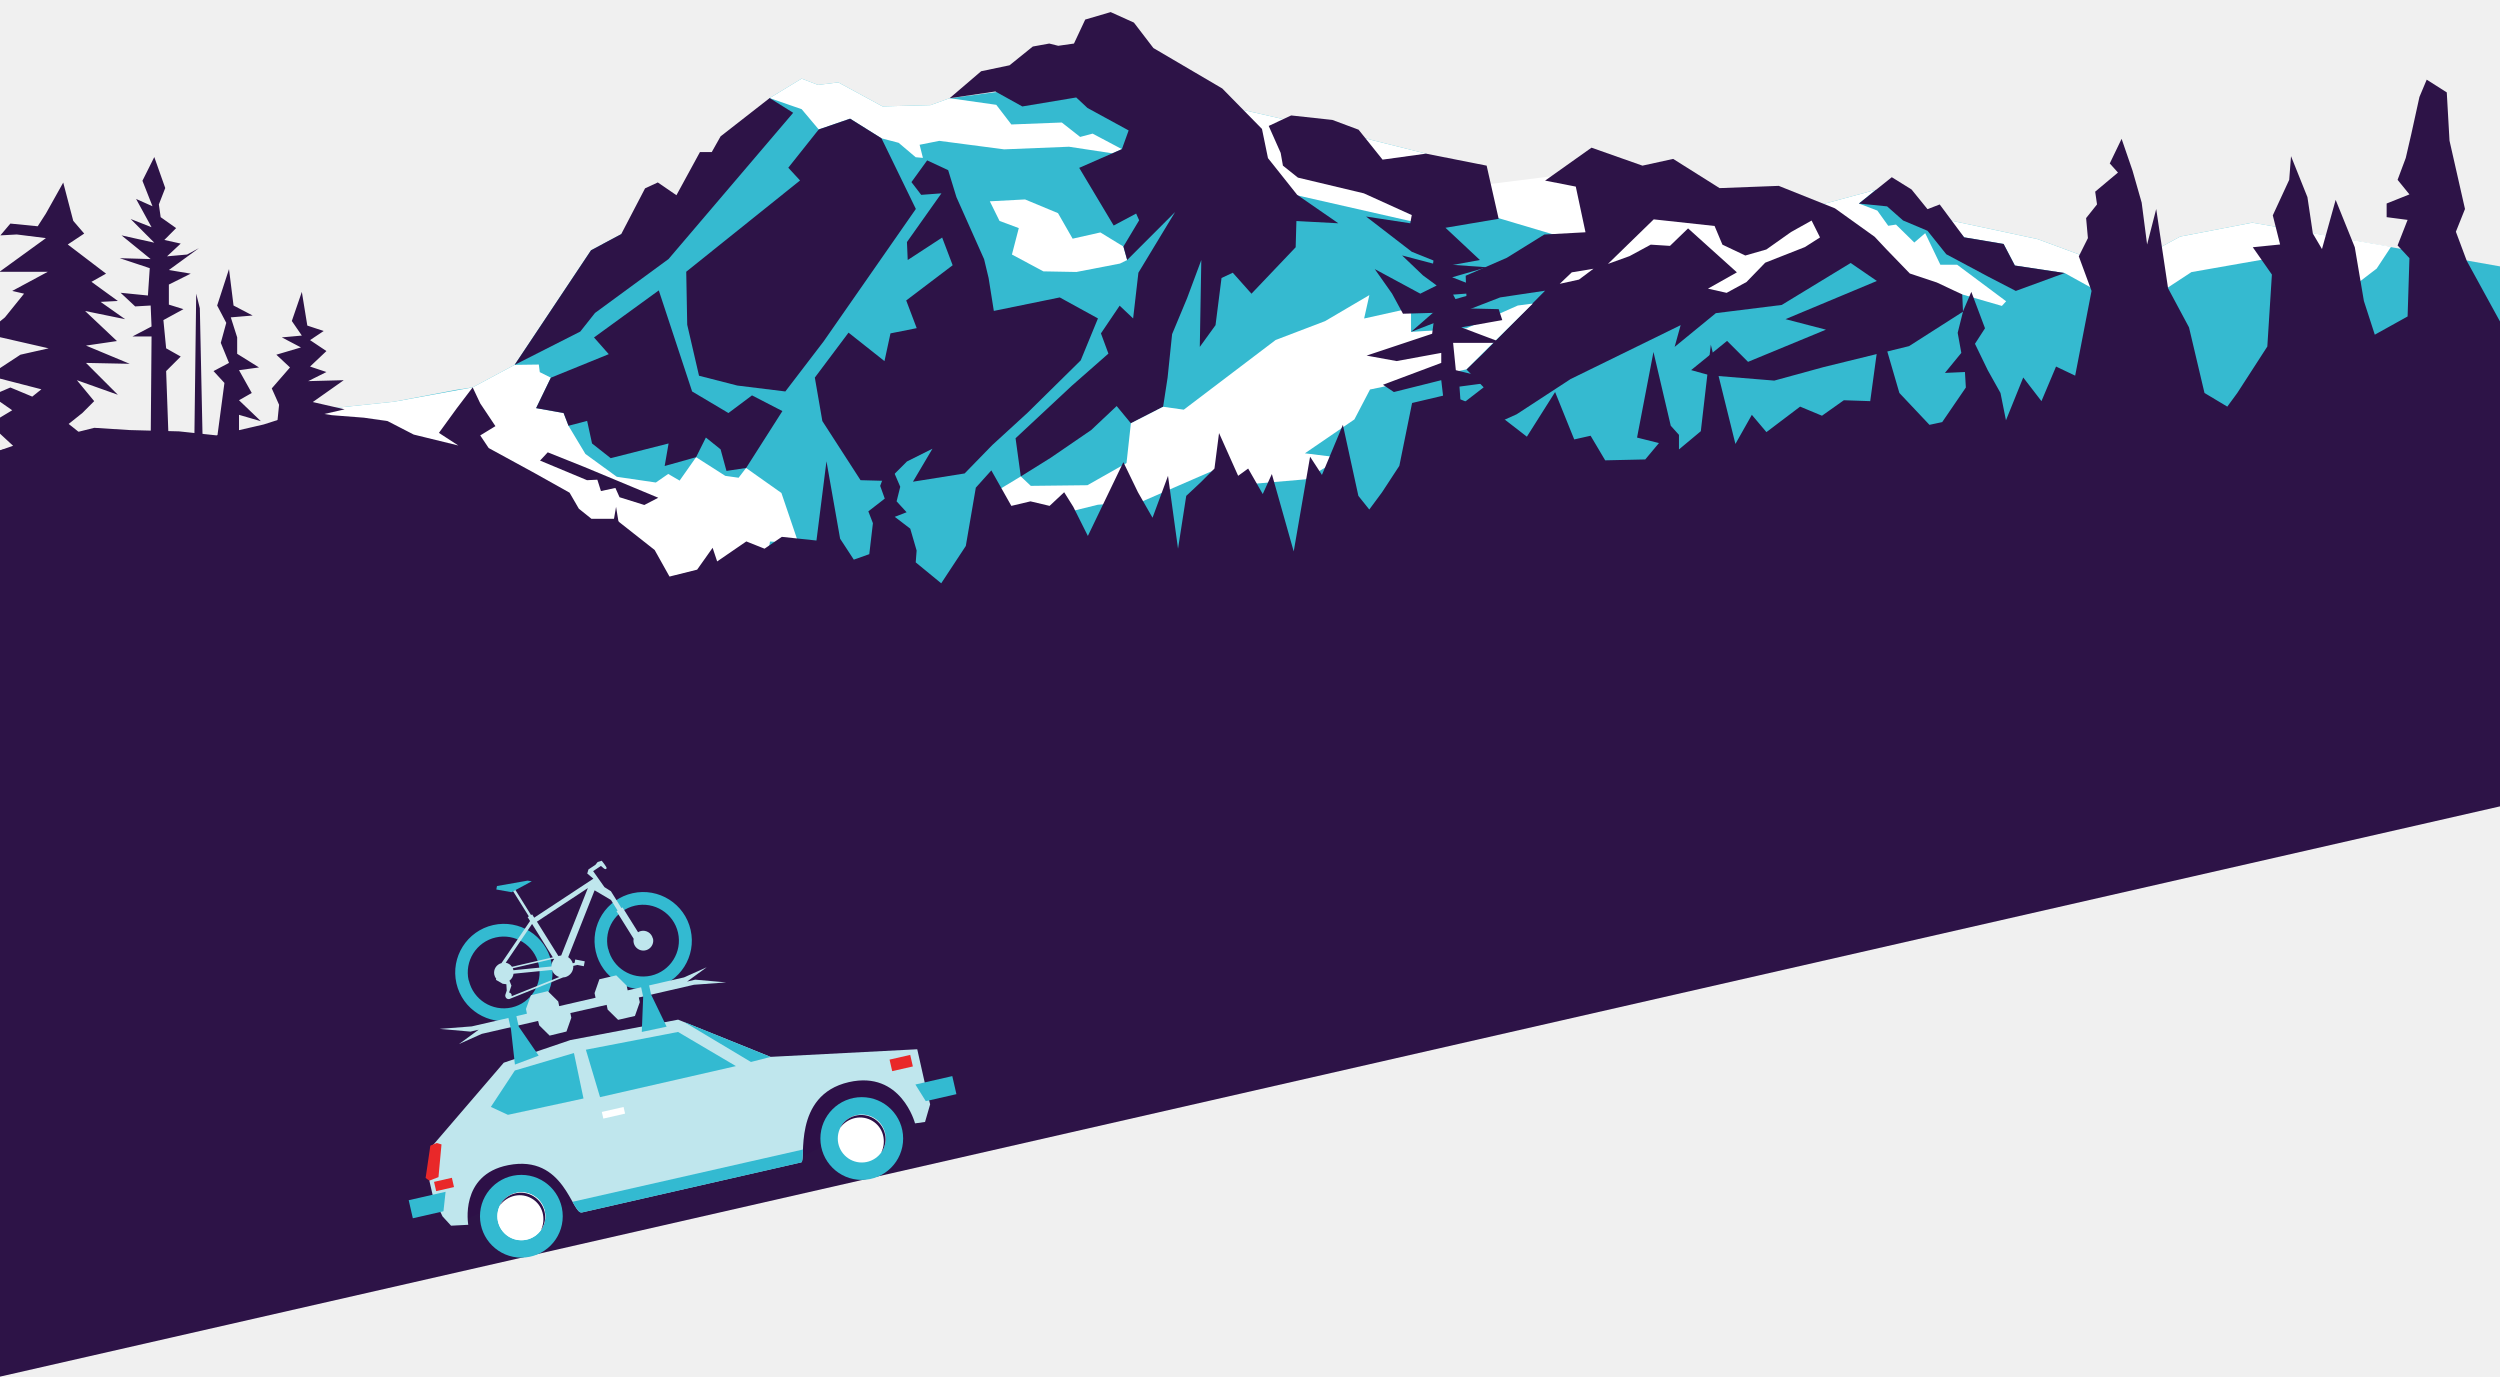
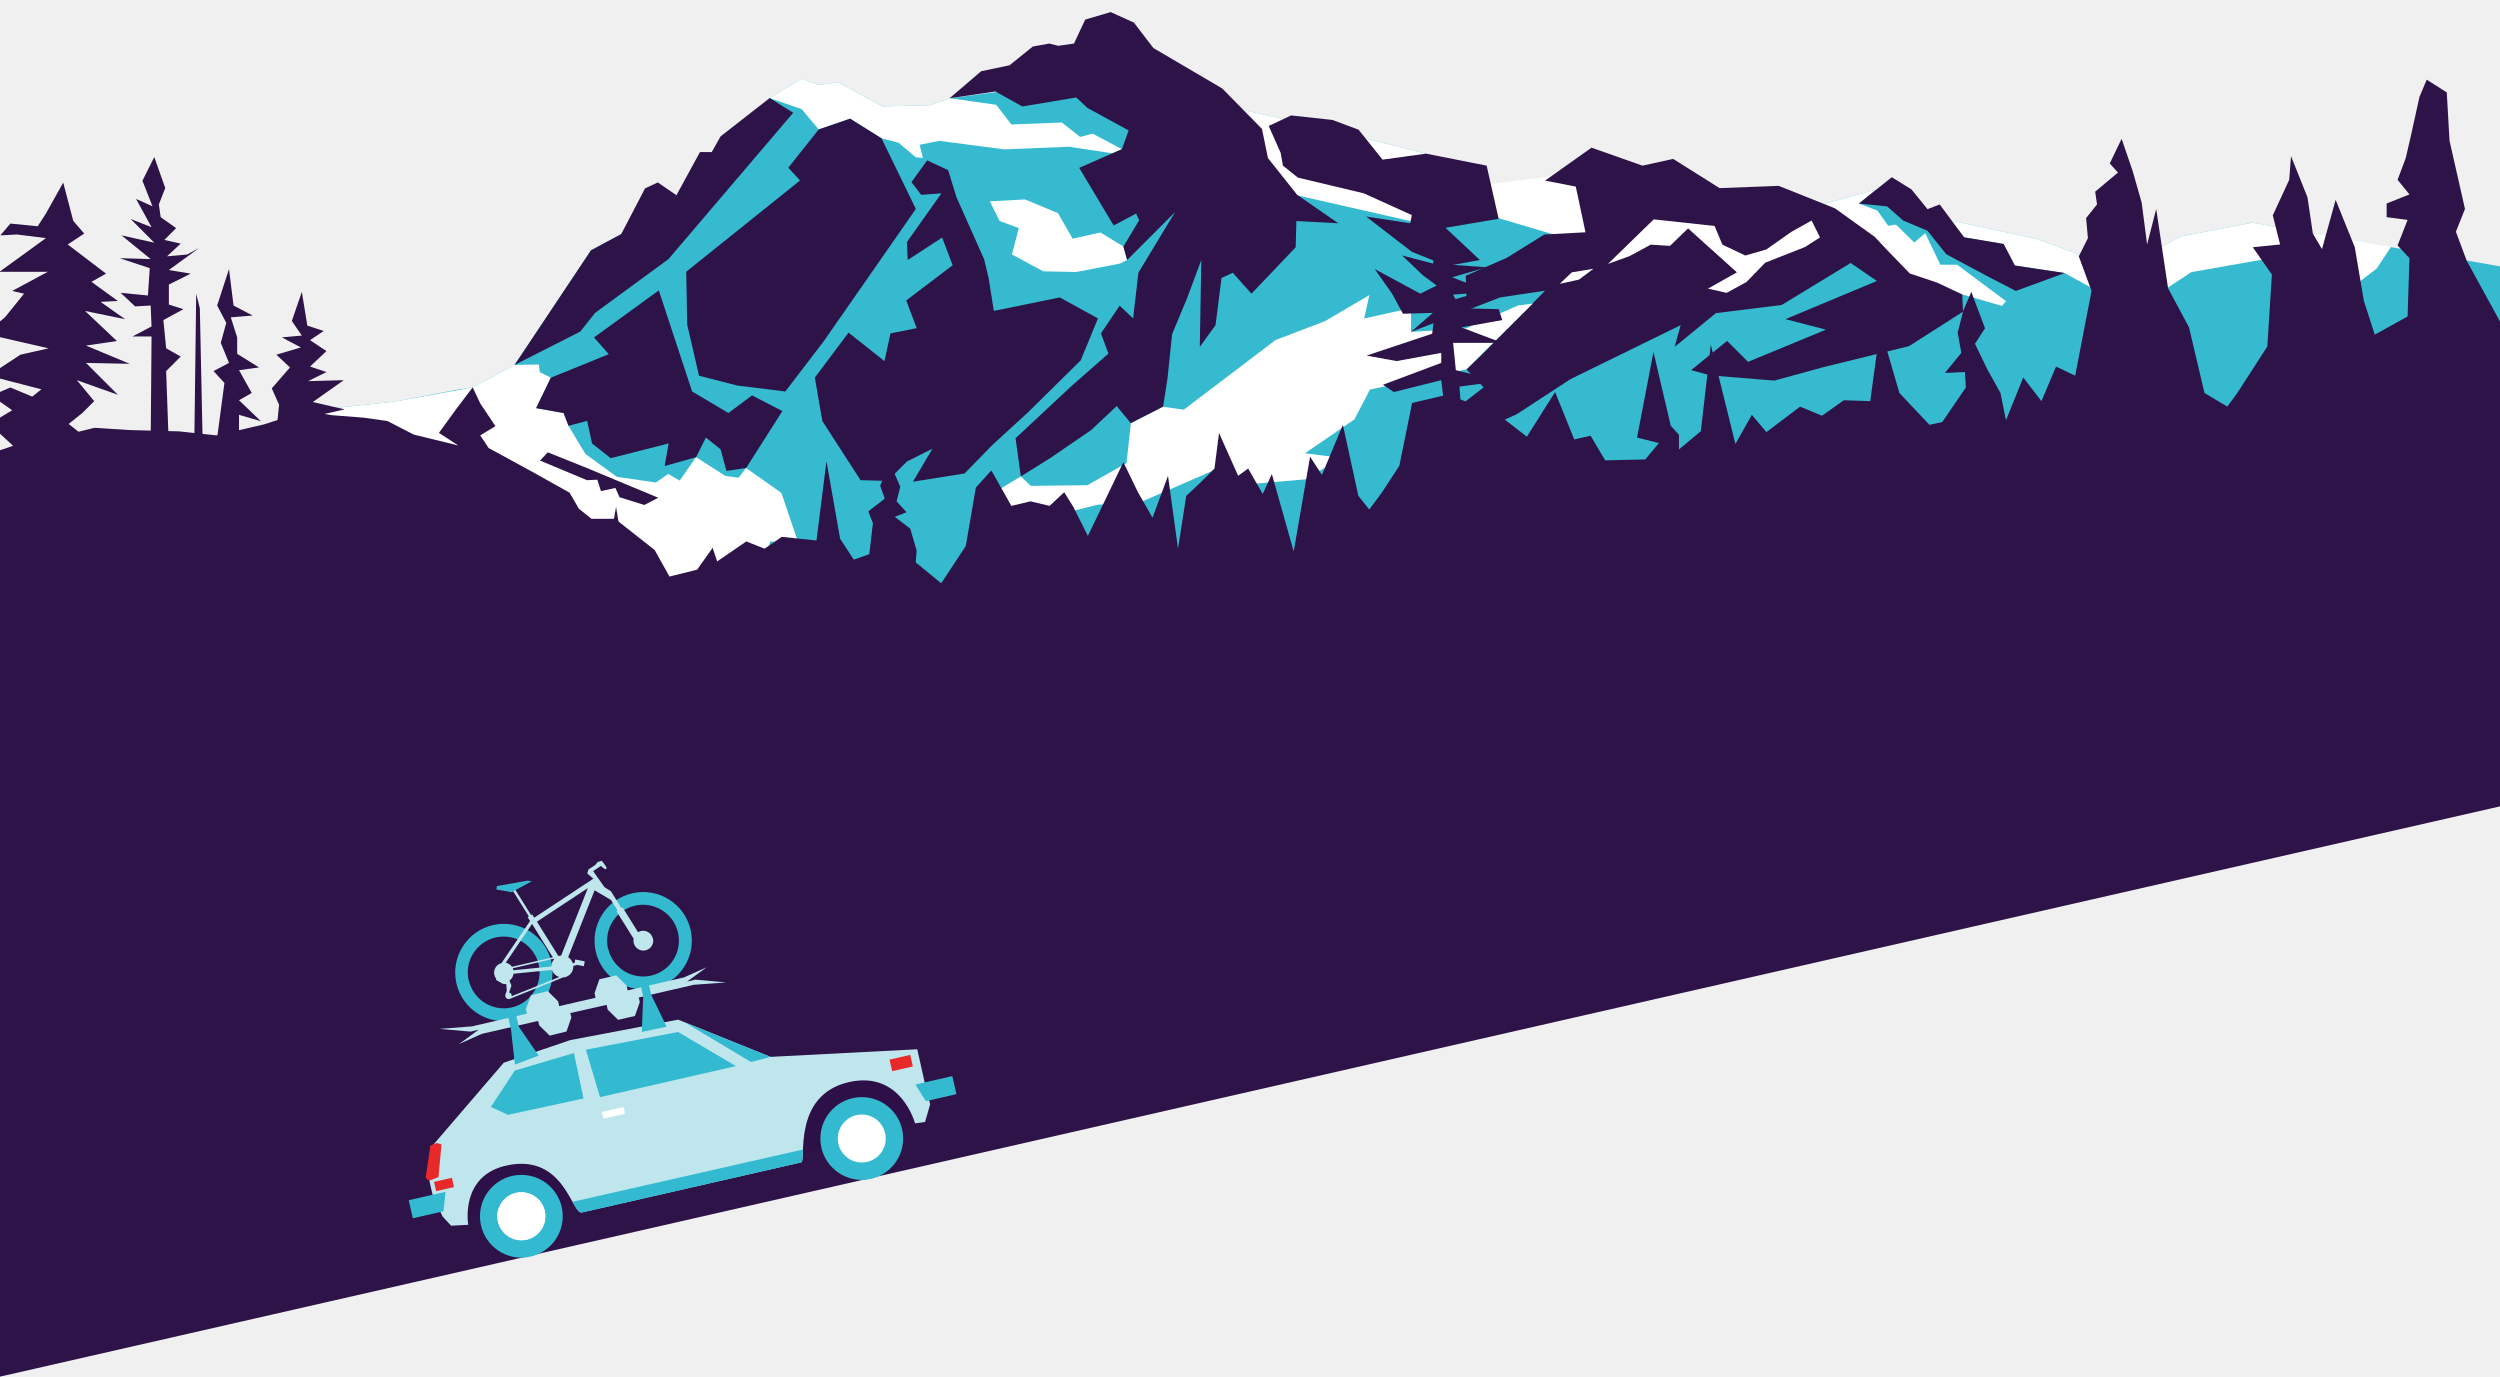
- <svg xmlns="http://www.w3.org/2000/svg" viewBox="0 0 612 337">
+ <svg xmlns="http://www.w3.org/2000/svg" id="Layer_1" data-name="Layer 1" viewBox="0 0 612 337">
  <defs>
-     <style>.a{fill:#35bad0;}.b{fill:#fff;}.c{fill:#2d1347;}.d{fill:#33bad1;}.e{fill:#bfe6ed;}.f{fill:#2d1047;}.g{fill:#e92829;}</style>
+     <style>.cls-1{fill:#35bad0;}.cls-2{fill:#fff;}.cls-3{fill:#2d1347;}.cls-4{fill:#33bad1;}.cls-5{fill:#bfe6ed;}.cls-6{fill:#2d1047;}.cls-7{fill:#e92829;}</style>
  </defs>
-   <polyline class="a" points="74.86 100.61 96.52 98.33 111.58 95.45 115.71 94.83 125.98 89.32 144.69 61.26 152.07 57.32 165 54.82 188.41 24.01 196.24 19.25 200.26 20.79 205.21 20.17 216.04 26.05 227.79 25.74 232.47 24.04 271.41 18.93 296.16 22.96 303.27 26.67 330.18 32.86 349.08 37.61 363.28 45.23 378.24 44.21 409.68 44.61 440.93 51.42 459.18 46.47 473.71 54.2 477.12 53.89 498.77 58.53 518.88 65.95 533.73 57.91 551.36 54.51 612 65.21 612 160.13 97.96 155.27 74.86 100.61" />
-   <polygon class="b" points="303.27 26.67 312.64 47.88 315.87 47.44 348.16 54.78 365.05 52.87 383.83 58.45 392.35 56.69 390.15 41.86 363.28 45.23 349.08 37.61 330.18 32.86 303.27 26.67" />
-   <polygon class="b" points="196.25 26.73 200.42 31.69 208.1 29.05 215.79 33.86 219.99 34.96 224.16 38.49 225.93 38.65 225.12 35.44 229.94 34.48 245.81 36.56 261.69 35.92 272.28 37.53 274.64 36.51 267.47 32.71 264.42 33.52 259.93 29.99 247.58 30.47 243.89 25.66 232.47 24.04 227.79 25.74 216.04 26.05 205.21 20.17 200.26 20.79 196.24 19.25 188.41 24.01 196.25 26.73" />
-   <polygon class="b" points="242.31 49.28 244.68 54.08 249.4 55.84 247.72 62.31 255.42 66.43 263.5 66.58 274.17 64.52 275.93 63.65 275.01 60.35 269.37 56.9 262.58 58.43 259 52.18 250.93 48.82 242.31 49.28" />
-   <polygon class="b" points="115.71 94.83 125.98 89.32 131.9 89.24 132.14 91.1 134.85 92.46 131.24 99.91 137.97 101.11 139.17 104.23 143.31 111.13 151 116.72 160.55 118.12 163.58 116.02 166.37 117.65 170.4 111.92 177.55 116.49 180.81 116.95 182.64 114.56 191.29 120.68 195.48 133.02 188.5 132.56 186.4 144.9 165.91 151.65 110.71 113.46 74.86 100.61 96.52 98.33 115.71 94.83" />
-   <polygon class="b" points="440.93 51.42 458.61 61.94 469.38 71.47 480.36 72.08 490.06 74.89 491.1 73.75 479.1 64.8 475 64.8 471.29 57.08 468.62 59.37 464.14 54.98 462.24 55.27 459.57 51.55 455.06 49.83 459.18 46.47 440.93 51.42" />
-   <polygon class="b" points="477.12 53.89 480.82 58.1 490.48 59.72 493.24 65 505.43 66.84 522.07 76.04 536.46 66.61 556.56 63.08 560.94 60.98 573.04 61.27 572.75 64.61 570.37 69.66 573.71 71.94 581.81 65.75 585.33 60.41 551.36 54.51 533.73 57.91 518.88 65.95 498.77 58.53 477.12 53.89" />
-   <polygon class="c" points="145.66 76.61 163.67 63.4 194.17 27.61 188.41 24.01 176.4 33.38 174.24 37.22 171.35 37.22 165.59 47.79 161.03 44.66 157.91 46.11 152.07 57.32 144.69 61.26 125.98 89.32 142.05 81.17 145.66 76.61" />
-   <polygon class="c" points="178.32 101.11 169.43 95.83 161.27 71.09 145.41 82.61 149.02 86.7 134.85 92.46 131.24 99.91 137.97 101.11 139.17 104.23 143.73 103.03 144.93 108.56 149.5 112.16 163.67 108.56 162.71 114.08 170.4 111.92 172.8 107.11 176.4 110 177.84 115.28 182.65 114.56 191.53 100.63 184.09 96.79 178.32 101.11" />
-   <polygon class="c" points="224.2 51.15 215.79 33.86 208.1 29.05 200.42 31.69 192.97 41.06 195.85 44.18 167.99 66.52 168.23 79.49 171.12 91.98 180.48 94.38 192.25 95.83 201.62 83.58 224.2 51.15" />
-   <polygon class="c" points="264.56 88.22 268.78 77.95 259.43 72.81 243.29 76.11 242.01 68.05 240.91 63.46 234.13 48.25 232.11 41.65 226.97 39.26 223.12 44.58 225.51 47.7 230.46 47.33 222.02 59.25 222.21 63.65 230.64 58.15 233.21 64.93 221.84 73.55 224.41 80.33 217.99 81.61 216.52 88.4 207.72 81.43 199.47 92.43 201.31 103.07 210.66 117.55 217.26 117.73 222.02 112.97 228.26 109.85 223.49 117.92 236.14 115.9 242.93 108.93 251.54 101.05 264.56 88.22" />
-   <polygon class="c" points="310.4 38.71 308.93 31.56 299.21 21.66 282.35 11.76 277.58 5.53 271.89 2.96 265.66 4.79 262.91 10.66 259.06 11.21 256.86 10.66 252.83 11.39 247.14 15.98 240.18 17.44 232.47 24.04 243.66 22.39 250.26 26.06 263.46 23.86 266.21 26.43 276.29 31.93 274.64 36.51 264.19 41.09 272.63 55.21 278.13 52.28 278.86 53.93 275.01 60.35 275.93 63.65 287.66 51.91 278.68 66.76 277.39 77.95 274.09 74.83 269.51 81.61 271.34 86.56 262.36 94.45 248.61 107.28 249.89 116.63 257.23 112.05 267.13 105.27 273.36 99.4 276.84 103.62 284.73 99.58 285.83 92.43 286.93 81.8 290.6 73 294.08 63.65 293.71 84.92 297.56 79.6 299.03 68.05 301.78 66.76 306.36 71.9 317.18 60.53 317.36 54.11 327.63 54.66 317.55 47.7 310.4 38.71" />
-   <polygon class="c" points="334.42 53.01 345.6 61.63 354.22 65.11 362.28 63.65 353.85 55.76 366.87 53.56 363.93 40.55 349.08 37.61 338.45 39.08 332.58 31.75 326.17 29.36 316.08 28.26 310.58 30.83 313.51 37.43 314.06 40.55 317.73 43.48 333.87 47.33 345.6 52.65 345.23 54.66 334.42 53.01" />
-   <polygon class="c" points="474.13 69.15 467.52 66.95 461.84 61.08 458.91 57.96 449.19 51 435.44 45.5 420.95 46.05 409.59 38.9 402.07 40.55 389.6 36.15 378.24 44.21 385.75 45.68 388.13 56.86 378.05 57.41 368.88 63.1 358.8 67.5 358.98 72.45 353.85 73.91 345.42 81.25 367.23 72.81 378.24 71.16 362.83 86.75 358.98 90.42 363.2 94.82 350.37 104.72 353.3 109.48 371.27 101.42 384.47 92.8 411.42 79.6 409.95 84.92 420.04 76.66 436.17 74.65 453.04 64.38 459.46 68.78 437.09 78.13 446.99 80.7 427.92 88.58 422.79 83.45 413.99 90.6 418.57 91.88 434.34 93.17 446.44 89.86 467.34 84.73 480.54 76.3 480.36 72.08 474.13 69.15" />
-   <polygon class="c" points="493.24 65 490.48 59.72 480.82 58.1 474.84 50.05 471.85 51.2 467.94 46.38 463.11 43.38 455.06 49.83 461.96 50.52 465.87 53.97 471.85 56.49 476.45 62.24 486.8 67.77 493.47 71.22 505.43 66.84 493.24 65" />
-   <polygon class="c" points="146.23 117.43 147.11 120.21 150.65 119.45 151.66 121.72 157.73 123.62 161.14 121.85 142.94 114.27 134.09 110.73 132.2 112.75 143.7 117.55 146.23 117.43" />
-   <polygon class="c" points="150.57 127.01 144.79 127.01 141.7 124.53 139.43 120.61 130.97 115.87 119.63 109.68 117.56 106.59 121.28 104.32 117.56 98.75 115.71 94.83 111.79 99.99 107.45 105.97 112.2 109.06 101.27 106.38 94.87 103.08 89.09 102.25 81.25 101.64 74.86 100.61 64.55 103.91 52.99 106.58 43.84 105.6 31.74 105.28 23.08 104.73 14 107 0 110.24 4.72 121.23 19.37 122.06 30.09 130.52 40.82 134.02 69.01 168.05 146.82 163.8 170.17 152.38 160.26 134.64 150.57 127.01" />
-   <polygon class="b" points="441.85 60.48 432.12 64.31 427.55 69.03 422.68 71.69 418.11 70.66 425.19 66.67 413.24 55.91 408.81 60.19 404.1 59.89 398.93 62.69 393.62 64.61 404.83 53.7 419.73 55.32 421.65 59.89 427.25 62.55 432.41 61.07 438.46 56.79 443.48 53.99 445.54 58.12 441.85 60.48" />
-   <polygon class="b" points="381.82 69.48 386.54 68.44 390.08 65.79 384.77 66.67 381.82 69.48" />
-   <polygon class="b" points="375.23 74.31 371.56 74.79 358.97 80.37 345.42 81.25 345.42 75.42 333.94 77.97 335.22 72.24 324.38 78.61 312.27 83.23 289.79 100.29 284.73 99.58 276.84 103.62 275.77 113.36 266.2 118.78 252.34 118.94 249.89 116.63 238.95 123.24 239.42 127.23 252.18 122.92 257.75 126.27 268.75 123.56 279.59 122.76 299.36 114.16 300.95 118.94 319.6 117.34 328.37 112.08 319.44 110.97 331.55 102.68 335.38 95.35 358.98 90.42 375.23 74.31" />
-   <polygon class="c" points="0 110.24 3.21 109.13 -2.58 103.78 2.99 100.43 -2.14 96.86 2.54 94.86 7.9 97.09 10.13 95.3 -2.81 91.96 5 86.83 11.91 85.27 -3.7 81.7 1.21 77.69 5.89 71.89 2.99 71.22 11.69 66.54 -0.13 66.54 11.24 58.29 4.11 57.4 0.09 57.62 2.54 54.73 9.23 55.39 11.24 52.27 15.48 44.69 17.93 54.06 20.61 57.18 16.59 59.85 25.96 66.99 22.39 68.99 28.85 73.68 24.62 73.9 30.64 78.14 20.83 76.13 28.63 83.49 21.05 84.6 31.75 89.06 21.05 88.84 28.85 96.64 18.82 93.07 23.06 98.2 20.16 101.1 16.81 103.78 22.39 108.24 21.05 113.14 25.73 116.04 36.88 109.13 37.1 82.37 32.42 82.37 37.1 79.92 36.88 74.79 33.09 75.01 29.52 71.67 36.21 72.34 36.66 65.65 29.3 63.2 36.88 63.42 29.75 57.62 37.77 59.41 31.98 53.61 37.1 55.62 33.31 48.7 37.33 50.49 34.87 44.25 37.77 38.45 40.45 46.03 38.89 50.04 39.33 53.16 43.12 55.84 40.23 58.74 44.24 59.63 40.89 62.75 45.8 62.31 48.7 60.74 41.34 66.1 46.69 66.99 41.34 69.66 41.34 74.57 44.91 75.68 40 78.36 40.67 85.27 44.24 87.28 40.67 90.84 41.34 109.35 47.58 107.34 48.03 71.89 48.92 75.46 49.59 107.12 53.16 107.12 54.94 93.74 52.27 90.84 56.06 88.84 54.05 83.93 55.39 79.03 53.16 74.79 56.06 65.87 57.17 74.79 61.85 77.24 56.5 77.69 58.06 82.59 58.06 86.61 63.41 89.95 58.51 90.62 61.63 96.2 58.51 97.98 63.86 103.11 58.51 101.55 58.51 106.67 58.28 116.26 67.87 121.39 71.44 120.05 71.44 111.36 65.64 109.13 69.21 106.23 67.87 103.55 68.32 99.09 66.53 95.08 70.99 89.95 67.65 86.83 73.67 85.05 68.99 82.59 73.89 82.15 71.44 78.58 73.89 71.45 75.23 79.7 79.24 81.03 75.9 83.26 79.91 85.94 75.9 89.73 79.91 91.07 75.45 93.3 84.15 93.07 76.57 98.42 84.37 100.21 74.56 102.44 84.37 103.11 76.34 106.23 79.91 108.46 76.79 109.57 76.57 117.15 76.79 122.28 82.36 132.76 85.93 138.34 90.84 131.87 93.96 140.79 96.41 139.23 97.97 143.24 102.66 146.81 104.22 151.71 114.03 150.15 123.61 146.59 129.63 148.37 141.23 142.13 147.02 146.14 150.81 124.07 154.16 144.58 157.95 137 161.74 141.68 170.66 139.45 174.45 134.1 175.56 137.44 182.7 132.54 187.16 134.32 191.39 131.42 199.87 132.32 202.32 112.92 205.66 131.87 209.01 137 212.8 135.66 213.69 128.08 212.57 125.18 216.59 122.06 215.47 118.94 217.7 112.92 220.38 119.16 219.49 122.73 221.94 125.4 219.04 126.52 222.83 129.42 224.39 134.77 224.17 137.67 230.41 142.79 236.43 133.65 238.88 119.38 242.68 115.15 247.58 123.84 252.26 122.73 256.94 123.84 260.51 120.5 262.74 124.07 266.31 131.2 275 113.14 278.57 120.5 282.14 126.74 285.93 116.48 288.38 134.32 290.39 121.39 293.96 118.05 297.3 114.7 298.42 106.01 303.1 116.48 305.55 114.7 309.12 120.94 311.35 116.04 316.7 134.99 320.71 111.8 323.61 116.26 328.74 104 332.53 121.39 335.2 124.73 338.33 120.5 342.56 114.03 345.68 98.65 353.26 96.86 352.82 93.07 341.22 95.97 338.55 94.19 352.82 88.84 352.82 86.39 341.89 88.39 334.54 87.05 350.59 81.7 351.26 76.58 343.45 76.8 340.78 71.89 336.54 65.87 347.69 71.89 351.7 69.89 348.36 67.43 343.23 62.53 350.81 64.53 352.37 53.61 354.6 64.76 363.97 65.43 355.49 67.88 364.63 71.45 355.72 72.12 357.5 75.46 366.87 75.68 367.76 78.36 357.72 80.14 367.76 83.93 355.72 83.93 356.39 90.62 367.31 93.3 357.28 94.64 357.5 97.76 366.87 101.55 373.78 106.9 380.69 95.97 385.37 107.57 389.38 106.67 392.95 112.69 402.76 112.47 406.11 108.46 400.75 107.12 404.77 86.16 409 104.22 411.01 106.45 411.01 110.02 416.36 105.56 418.81 84.38 424.83 108.68 428.85 101.55 432.42 105.78 440.67 99.54 446.02 101.77 451.37 97.98 457.83 98.2 460.29 80.14 464.97 96.2 472.33 104 475.45 103.33 481.24 94.86 481.02 91.07 476.12 91.29 480.13 86.39 479.24 81.48 480.58 76.13 482.58 71.45 485.93 80.36 483.47 84.16 486.6 90.62 489.72 96.2 491.06 102.89 495.29 92.41 499.75 98.2 503.32 89.73 508 91.96 512.01 71.22 508.89 62.75 511.12 58.29 510.68 53.39 513.35 50.04 512.9 46.92 518.48 42.24 516.47 40.01 519.37 33.99 522.05 41.79 524.28 49.6 525.61 59.85 527.84 51.16 530.74 70.56 535.87 80.14 539.66 96.2 545.24 99.54 547.69 96.2 555.04 84.83 556.16 67.21 551.48 60.52 558.17 59.85 556.38 52.72 560.4 44.02 560.84 38.23 564.86 48.26 566.19 57.18 568.42 60.97 571.77 48.93 576.45 60.52 578.68 73.68 581.35 81.93 589.38 77.47 589.83 63.2 586.93 60.08 589.38 53.83 584.25 53.16 584.25 49.82 589.83 47.59 586.93 44.02 588.93 38.67 590.27 32.88 592.28 23.73 594.06 19.5 598.97 22.62 599.64 34.44 603.43 51.16 601.2 56.73 603.87 63.87 612 78.7 612 197.4 0 337 0 110.24" />
-   <path class="d" d="M145.84,232.93a11.91,11.91,0,1,0,9-14.27A11.91,11.91,0,0,0,145.84,232.93Zm3-.7a8.79,8.79,0,1,1,10.53,6.61A8.8,8.8,0,0,1,148.88,232.23Z" />
-   <path class="d" d="M111.73,240.71a11.91,11.91,0,1,0,9-14.26A11.92,11.92,0,0,0,111.73,240.71Zm3-.69a8.79,8.79,0,1,1,10.53,6.61A8.79,8.79,0,0,1,114.77,240Z" />
-   <path class="e" d="M159.81,229.73a2.42,2.42,0,0,0-2.9-1.82,2.37,2.37,0,0,0-.71.3l-3.8-6.08-.27.17-2.58-4.13-1.58-1-2.77-3.92,1.91-1.27s.19.15.63.54.69.27.76,0-1.2-1.81-1.2-1.81l-1,.31-.54.69-1.71,1.13-.29,1,1.5,1.26h0l-14.49,9.55-.5-.81L130,224l-3.9-6.26-.55.34,3.91,6.25-.29.19.59.94-7,10.31A2.42,2.42,0,0,0,121,238.6a2.53,2.53,0,0,0,.47,1l-.06.27,1.64.95.91.12.09,1.55-.33,1h0a.79.79,0,0,0,0,.46.81.81,0,0,0,1,.61.52.52,0,0,0,.13-.06v0l13-5.23h0l.49-.06a2.67,2.67,0,0,0,2-2.76l1-.23,1.58.31.23-1.2-2.33-.45-.16.83-.45.1a2.73,2.73,0,0,0-1.12-1.5l5.22-13.21,1.25-3.15,4,2.36,1.63,2.6-.27.17,4.2,6.73a2.42,2.42,0,1,0,4.73-.08Zm-15.9-12.33-6.53,16.51a1.86,1.86,0,0,0-.34.05h0l-.34.08-5.26-8.42Zm-8.28,17.43a2.65,2.65,0,0,0-.64,1.76l-9.29.92a2.48,2.48,0,0,0-.17-.48l10-2.33Zm-10.37,8.74a.82.82,0,0,0-.63-.61l.57-1.68-.49-1.22a2.43,2.43,0,0,0,1-1.69l9.41-.93a2.7,2.7,0,0,0,1.81,1.73l-11.7,4.71A.81.81,0,0,0,125.26,243.57Zm10.07-9.22-10,2.32a2.4,2.4,0,0,0-1.52-1l6.44-9.49Z" />
-   <polygon class="f" points="220.62 259.97 113.45 283.14 112.46 299.33 118.39 296.53 135.9 294.92 142.58 295.22 195.87 283.56 201.86 280.3 219.35 276.31 223.94 273.49 220.62 259.97" />
-   <path class="e" d="M224,275l2.45-.34,1.25-4.32L226.37,265l-1.83-8.14-35.91,1.86L166,249.61l-26.38,5-16.3,5.54-17.75,20.67L105.1,289l.88,3.83,2.35,4.94,2.09,2.28,4.21-.22s-2.22-12.25,9.78-14.6c13.81-2.72,15.54,12.15,18.05,11.57l53.69-12.26c1.28-.29-2.32-16.44,11.66-19.64C220.61,262,224,275,224,275Z" />
-   <circle class="d" cx="210.96" cy="278.71" r="10.13" />
-   <circle class="b" cx="210.96" cy="278.71" r="5.87" />
-   <path class="f" d="M215.72,282.17a6.19,6.19,0,0,0,.42-4.38,5.72,5.72,0,0,0-2.58-3.39,5.83,5.83,0,0,0-4.19-.72,6.18,6.18,0,0,0-3.69,2.4,5.65,5.65,0,0,1,3.56-2.92,5.93,5.93,0,0,1,4.68.65,6.05,6.05,0,0,1,2.74,3.85A5.67,5.67,0,0,1,215.72,282.17Z" />
-   <circle class="b" cx="210.96" cy="278.71" r="1.2" />
-   <circle class="d" cx="127.63" cy="297.74" r="10.13" />
-   <circle class="b" cx="127.63" cy="297.74" r="5.87" />
-   <polygon class="d" points="146.89 268.58 180.15 260.98 165.98 252.62 143.42 256.97 146.89 268.58" />
-   <polygon class="d" points="140.5 257.78 126.03 262.06 120.16 270.97 124.34 272.91 142.84 268.91 140.5 257.78" />
-   <rect class="g" x="218.03" y="258.76" width="5.19" height="2.9" transform="translate(-52.39 55.65) rotate(-12.86)" />
-   <rect class="g" x="106.47" y="288.78" width="4.48" height="2.33" transform="translate(-61.82 31.48) rotate(-12.86)" />
-   <rect class="b" x="147.43" y="271.59" width="5.46" height="1.67" transform="translate(357.2 504.58) rotate(167.14)" />
-   <polygon class="d" points="226.63 269.56 234.13 267.85 233.12 263.43 224.09 265.49 226.63 269.56" />
-   <polygon class="d" points="108.56 296.52 101.06 298.23 100.05 293.81 109.08 291.75 108.56 296.52" />
-   <polygon class="g" points="105.35 280.46 106.91 279.81 108.08 280.15 107.34 288.16 105.1 289.02 104.19 288.37 105.35 280.46" />
-   <polygon class="d" points="167.49 250.2 188.63 258.74 183.83 259.97 167.49 250.2" />
-   <path class="e" d="M177.77,240.49l-7.57-.67-2,.47,4.8-3.51-5.56,2.49-13.79,3.17-.24-1.15-2.55-2.52-4.13.95-1.18,3.39.24,1.14-8.9,2.05-.24-1.15-2.55-2.52-4.12,1L128.75,247l.24,1.15-13.5,3.11-7.88.61,7.57.67,2-.47-4.81,3.51,5.57-2.49,13.79-3.17L132,251l2.55,2.52,4.12-1,1.19-3.38-.24-1.15,8.89-2,.24,1.15,2.56,2.52,4.12-.95,1.19-3.38-.24-1.15,13.5-3.11Z" />
-   <polygon class="d" points="163.19 251.33 159.42 243.53 159.4 243.54 158.6 239.84 156.65 240.3 157.45 244.02 157.11 252.62 163.19 251.33" />
-   <polygon class="d" points="131.87 258.42 126.99 251.32 126.07 247.26 124.13 247.74 125.09 251.99 126.05 260.61 131.87 258.42" />
-   <circle class="b" cx="127.63" cy="297.74" r="5.87" />
-   <path class="f" d="M132.39,301.2a6.19,6.19,0,0,0,.42-4.38,5.72,5.72,0,0,0-2.58-3.39,5.83,5.83,0,0,0-4.19-.72,6.18,6.18,0,0,0-3.69,2.4,5.65,5.65,0,0,1,3.56-2.92,5.93,5.93,0,0,1,4.68.65,6.05,6.05,0,0,1,2.74,3.85A5.64,5.64,0,0,1,132.39,301.2Z" />
-   <path class="d" d="M142.46,296.82l53.69-12.26c.35-.08.33-1.32.41-3.16l-56.4,12.8C141.07,295.84,141.74,297,142.46,296.82Z" />
-   <polygon class="d" points="130.18 215.74 125.23 218.41 121.5 217.75 121.66 216.9 129.15 215.58 130.18 215.74" />
+   <g id="mtn">
+     <polyline class="cls-1" points="74.86 100.61 96.52 98.33 111.58 95.45 115.71 94.83 125.98 89.32 144.69 61.26 152.07 57.32 165 54.82 188.41 24.01 196.24 19.25 200.26 20.79 205.21 20.17 216.04 26.05 227.79 25.74 232.47 24.04 271.41 18.93 296.16 22.96 303.27 26.67 330.18 32.86 349.08 37.61 363.28 45.23 378.24 44.21 409.68 44.61 440.93 51.42 459.18 46.47 473.71 54.2 477.12 53.89 498.77 58.53 518.88 65.95 533.73 57.91 551.36 54.51 612 65.21 612 160.13 97.96 155.27 74.86 100.61" />
+     <polygon class="cls-2" points="303.27 26.67 312.64 47.88 315.87 47.44 348.16 54.78 365.05 52.87 383.83 58.45 392.35 56.69 390.15 41.86 363.28 45.23 349.08 37.61 330.18 32.86 303.27 26.67" />
+     <polygon class="cls-2" points="196.25 26.73 200.42 31.69 208.1 29.05 215.79 33.86 219.99 34.96 224.16 38.49 225.93 38.65 225.12 35.44 229.94 34.48 245.81 36.56 261.69 35.92 272.28 37.53 274.64 36.51 267.47 32.71 264.42 33.52 259.93 29.99 247.58 30.47 243.89 25.66 232.47 24.04 227.79 25.74 216.04 26.05 205.21 20.17 200.26 20.79 196.24 19.25 188.41 24.01 196.25 26.73" />
+     <polygon class="cls-2" points="242.31 49.28 244.68 54.08 249.4 55.84 247.72 62.31 255.42 66.43 263.5 66.58 274.17 64.52 275.93 63.65 275.01 60.35 269.37 56.9 262.58 58.43 259 52.18 250.93 48.82 242.31 49.28" />
+     <polygon class="cls-2" points="115.71 94.83 125.98 89.32 131.9 89.24 132.14 91.1 134.85 92.46 131.24 99.91 137.97 101.11 139.17 104.23 143.31 111.13 151 116.72 160.55 118.12 163.58 116.02 166.37 117.65 170.4 111.92 177.55 116.49 180.81 116.95 182.64 114.56 191.29 120.68 195.48 133.02 188.5 132.56 186.4 144.9 165.91 151.65 110.71 113.46 74.86 100.61 96.52 98.33 115.71 94.83" />
+     <polygon class="cls-2" points="440.93 51.42 458.61 61.94 469.38 71.47 480.36 72.08 490.06 74.89 491.1 73.75 479.1 64.8 475 64.8 471.29 57.08 468.62 59.37 464.14 54.98 462.24 55.27 459.57 51.55 455.06 49.83 459.18 46.47 440.93 51.42" />
+     <polygon class="cls-2" points="477.12 53.89 480.82 58.1 490.48 59.72 493.24 65 505.43 66.84 522.07 76.04 536.46 66.61 556.56 63.08 560.94 60.98 573.04 61.27 572.75 64.61 570.37 69.66 573.71 71.94 581.81 65.75 585.33 60.41 551.36 54.51 533.73 57.91 518.88 65.95 498.77 58.53 477.12 53.89" />
+     <polygon class="cls-3" points="145.66 76.61 163.67 63.4 194.17 27.61 188.41 24.01 176.4 33.38 174.24 37.22 171.35 37.22 165.59 47.79 161.03 44.66 157.91 46.11 152.07 57.32 144.69 61.26 125.98 89.32 142.05 81.17 145.66 76.61" />
+     <polygon class="cls-3" points="178.32 101.11 169.43 95.83 161.27 71.09 145.41 82.61 149.02 86.7 134.85 92.46 131.24 99.91 137.97 101.11 139.17 104.23 143.73 103.03 144.93 108.56 149.5 112.16 163.67 108.56 162.71 114.08 170.4 111.92 172.8 107.11 176.4 110 177.84 115.28 182.65 114.56 191.53 100.63 184.09 96.79 178.32 101.11" />
+     <polygon class="cls-3" points="224.2 51.15 215.79 33.86 208.1 29.05 200.42 31.69 192.97 41.06 195.85 44.18 167.99 66.52 168.23 79.49 171.12 91.98 180.48 94.38 192.25 95.83 201.62 83.58 224.2 51.15" />
+     <polygon class="cls-3" points="264.56 88.22 268.78 77.95 259.43 72.81 243.29 76.11 242.01 68.05 240.91 63.46 234.13 48.25 232.11 41.65 226.97 39.26 223.12 44.58 225.51 47.7 230.46 47.33 222.02 59.25 222.21 63.65 230.64 58.15 233.21 64.93 221.84 73.55 224.41 80.33 217.99 81.61 216.52 88.4 207.72 81.43 199.47 92.43 201.31 103.07 210.66 117.55 217.26 117.73 222.02 112.97 228.26 109.85 223.49 117.92 236.14 115.9 242.93 108.93 251.54 101.05 264.56 88.22" />
+     <polygon class="cls-3" points="310.4 38.71 308.93 31.56 299.21 21.66 282.35 11.76 277.58 5.53 271.89 2.96 265.66 4.79 262.91 10.66 259.06 11.21 256.86 10.66 252.83 11.39 247.14 15.98 240.18 17.44 232.47 24.04 243.66 22.39 250.26 26.06 263.46 23.86 266.21 26.43 276.29 31.93 274.64 36.51 264.19 41.09 272.63 55.21 278.13 52.28 278.86 53.93 275.01 60.35 275.93 63.65 287.66 51.91 278.68 66.76 277.39 77.95 274.09 74.83 269.51 81.61 271.34 86.56 262.36 94.45 248.61 107.28 249.89 116.63 257.23 112.05 267.13 105.27 273.36 99.4 276.84 103.62 284.73 99.58 285.83 92.43 286.93 81.8 290.6 73 294.08 63.65 293.71 84.92 297.56 79.6 299.03 68.05 301.78 66.76 306.36 71.9 317.18 60.53 317.36 54.11 327.63 54.66 317.55 47.7 310.4 38.71" />
+     <polygon class="cls-3" points="334.42 53.01 345.6 61.63 354.22 65.11 362.28 63.65 353.85 55.76 366.87 53.56 363.93 40.55 349.08 37.61 338.45 39.08 332.58 31.75 326.17 29.36 316.08 28.26 310.58 30.83 313.51 37.43 314.06 40.55 317.73 43.48 333.87 47.33 345.6 52.65 345.23 54.66 334.42 53.01" />
+     <polygon class="cls-3" points="474.13 69.15 467.52 66.95 461.84 61.08 458.91 57.96 449.19 51 435.44 45.5 420.95 46.05 409.59 38.9 402.07 40.55 389.6 36.15 378.24 44.21 385.75 45.68 388.13 56.86 378.05 57.41 368.88 63.1 358.8 67.5 358.98 72.45 353.85 73.91 345.42 81.25 367.23 72.81 378.24 71.16 362.83 86.75 358.98 90.42 363.2 94.82 350.37 104.72 353.3 109.48 371.27 101.42 384.47 92.8 411.42 79.6 409.95 84.92 420.04 76.66 436.17 74.65 453.04 64.38 459.46 68.78 437.09 78.13 446.99 80.7 427.92 88.58 422.79 83.45 413.99 90.6 418.57 91.88 434.34 93.17 446.44 89.86 467.34 84.73 480.54 76.3 480.36 72.08 474.13 69.15" />
+     <polygon class="cls-3" points="493.24 65 490.48 59.72 480.82 58.1 474.84 50.05 471.85 51.2 467.94 46.38 463.11 43.38 455.06 49.83 461.96 50.52 465.87 53.97 471.85 56.49 476.45 62.24 486.8 67.77 493.47 71.22 505.43 66.84 493.24 65" />
+     <polygon class="cls-3" points="146.23 117.43 147.11 120.21 150.65 119.45 151.66 121.72 157.73 123.62 161.14 121.85 142.94 114.27 134.09 110.73 132.2 112.75 143.7 117.55 146.23 117.43" />
+     <polygon class="cls-3" points="150.57 127.01 144.79 127.01 141.7 124.53 139.43 120.61 130.97 115.87 119.63 109.68 117.56 106.59 121.28 104.32 117.56 98.75 115.71 94.83 111.79 99.99 107.45 105.97 112.2 109.06 101.27 106.38 94.87 103.08 89.09 102.25 81.25 101.64 74.86 100.61 64.55 103.91 52.99 106.58 43.84 105.6 31.74 105.28 23.08 104.73 14 107 0 110.24 4.72 121.23 19.37 122.06 30.09 130.52 40.82 134.02 69.01 168.05 146.82 163.8 170.17 152.38 160.26 134.64 150.57 127.01" />
+     <polygon class="cls-2" points="441.85 60.48 432.12 64.31 427.55 69.03 422.68 71.69 418.11 70.66 425.19 66.67 413.24 55.91 408.81 60.19 404.1 59.89 398.93 62.69 393.62 64.61 404.83 53.7 419.73 55.32 421.65 59.89 427.25 62.55 432.41 61.07 438.46 56.79 443.48 53.99 445.54 58.12 441.85 60.48" />
+     <polygon class="cls-2" points="381.82 69.48 386.54 68.44 390.08 65.79 384.77 66.67 381.82 69.48" />
+     <polygon class="cls-2" points="375.23 74.31 371.56 74.79 358.97 80.37 345.42 81.25 345.42 75.42 333.94 77.97 335.22 72.24 324.38 78.61 312.27 83.23 289.79 100.29 284.73 99.58 276.84 103.62 275.77 113.36 266.2 118.78 252.34 118.94 249.89 116.63 238.95 123.24 239.42 127.23 252.18 122.92 257.75 126.27 268.75 123.56 279.59 122.76 299.36 114.16 300.95 118.94 319.6 117.34 328.37 112.08 319.44 110.97 331.55 102.68 335.38 95.35 358.98 90.42 375.23 74.31" />
+   </g>
+   <polygon id="trees" class="cls-3" points="0 110.24 3.21 109.13 -2.58 103.78 2.99 100.43 -2.14 96.86 2.54 94.86 7.9 97.09 10.13 95.3 -2.81 91.96 5 86.83 11.91 85.27 -3.7 81.7 1.21 77.69 5.89 71.89 2.99 71.22 11.69 66.54 -0.13 66.54 11.24 58.29 4.11 57.4 0.09 57.62 2.54 54.73 9.23 55.39 11.24 52.27 15.48 44.69 17.93 54.06 20.61 57.18 16.59 59.85 25.96 66.99 22.39 68.99 28.85 73.68 24.62 73.9 30.64 78.14 20.83 76.13 28.63 83.49 21.05 84.6 31.75 89.06 21.05 88.84 28.85 96.64 18.82 93.07 23.06 98.2 20.16 101.1 16.81 103.78 22.39 108.24 21.05 113.14 25.73 116.04 36.88 109.13 37.1 82.37 32.42 82.37 37.1 79.92 36.88 74.79 33.09 75.01 29.52 71.67 36.21 72.34 36.66 65.65 29.3 63.2 36.88 63.42 29.75 57.62 37.77 59.41 31.98 53.61 37.1 55.62 33.31 48.7 37.33 50.49 34.87 44.25 37.77 38.45 40.45 46.03 38.89 50.04 39.33 53.16 43.12 55.84 40.23 58.74 44.24 59.63 40.89 62.75 45.8 62.31 48.7 60.74 41.34 66.1 46.69 66.99 41.34 69.66 41.34 74.57 44.91 75.68 40 78.36 40.67 85.27 44.24 87.28 40.67 90.84 41.34 109.35 47.58 107.34 48.03 71.89 48.92 75.46 49.59 107.12 53.16 107.12 54.94 93.74 52.27 90.84 56.06 88.84 54.05 83.93 55.39 79.03 53.16 74.79 56.06 65.87 57.17 74.79 61.85 77.24 56.5 77.69 58.06 82.59 58.06 86.61 63.41 89.95 58.51 90.62 61.63 96.2 58.51 97.98 63.86 103.11 58.51 101.55 58.51 106.67 58.28 116.26 67.87 121.39 71.44 120.05 71.44 111.36 65.64 109.13 69.21 106.23 67.87 103.55 68.32 99.09 66.53 95.08 70.99 89.95 67.65 86.83 73.67 85.05 68.99 82.59 73.89 82.15 71.44 78.58 73.89 71.45 75.23 79.7 79.24 81.03 75.9 83.26 79.91 85.94 75.9 89.73 79.91 91.07 75.45 93.3 84.15 93.07 76.57 98.42 84.37 100.21 74.56 102.44 84.37 103.11 76.34 106.23 79.91 108.46 76.79 109.57 76.57 117.15 76.79 122.28 82.36 132.76 85.93 138.34 90.84 131.87 93.96 140.79 96.41 139.23 97.97 143.24 102.66 146.81 104.22 151.71 114.03 150.15 123.61 146.59 129.63 148.37 141.23 142.13 147.02 146.14 150.81 124.07 154.16 144.58 157.95 137 161.74 141.68 170.66 139.45 174.45 134.1 175.56 137.44 182.7 132.54 187.16 134.32 191.39 131.42 199.87 132.32 202.32 112.92 205.66 131.87 209.01 137 212.8 135.66 213.69 128.08 212.57 125.18 216.59 122.06 215.47 118.94 217.7 112.92 220.38 119.16 219.49 122.73 221.94 125.4 219.04 126.52 222.83 129.42 224.39 134.77 224.17 137.67 230.41 142.79 236.43 133.65 238.88 119.38 242.68 115.15 247.58 123.84 252.26 122.73 256.94 123.84 260.51 120.5 262.74 124.07 266.31 131.2 275 113.14 278.57 120.5 282.14 126.74 285.93 116.48 288.38 134.32 290.39 121.39 293.96 118.05 297.3 114.7 298.42 106.01 303.1 116.48 305.55 114.7 309.12 120.94 311.35 116.04 316.7 134.99 320.71 111.8 323.61 116.26 328.74 104 332.53 121.39 335.2 124.73 338.33 120.5 342.56 114.03 345.68 98.65 353.26 96.86 352.82 93.07 341.22 95.97 338.55 94.19 352.82 88.84 352.82 86.39 341.89 88.39 334.54 87.05 350.59 81.7 351.26 76.58 343.45 76.8 340.78 71.89 336.54 65.87 347.69 71.89 351.7 69.89 348.36 67.43 343.23 62.53 350.81 64.53 352.37 53.61 354.6 64.76 363.97 65.43 355.49 67.88 364.63 71.45 355.72 72.12 357.5 75.46 366.87 75.68 367.76 78.36 357.72 80.14 367.76 83.93 355.72 83.93 356.39 90.62 367.31 93.3 357.28 94.64 357.5 97.76 366.87 101.55 373.78 106.9 380.69 95.97 385.37 107.57 389.38 106.67 392.95 112.69 402.76 112.47 406.11 108.46 400.75 107.12 404.77 86.16 409 104.22 411.01 106.45 411.01 110.02 416.36 105.56 418.81 84.38 424.83 108.68 428.85 101.55 432.42 105.78 440.67 99.54 446.02 101.77 451.37 97.98 457.83 98.2 460.29 80.14 464.97 96.2 472.33 104 475.45 103.33 481.24 94.86 481.02 91.07 476.12 91.29 480.13 86.39 479.24 81.48 480.58 76.13 482.58 71.45 485.93 80.36 483.47 84.16 486.6 90.62 489.72 96.2 491.06 102.89 495.29 92.41 499.75 98.2 503.32 89.73 508 91.96 512.01 71.22 508.89 62.75 511.12 58.29 510.68 53.39 513.35 50.04 512.9 46.92 518.48 42.24 516.47 40.01 519.37 33.99 522.05 41.79 524.28 49.6 525.61 59.85 527.84 51.16 530.74 70.56 535.87 80.14 539.66 96.2 545.24 99.54 547.69 96.2 555.04 84.83 556.16 67.21 551.48 60.52 558.17 59.85 556.38 52.72 560.4 44.02 560.84 38.23 564.86 48.26 566.19 57.18 568.42 60.97 571.77 48.93 576.45 60.52 578.68 73.68 581.35 81.93 589.38 77.47 589.83 63.2 586.93 60.08 589.38 53.83 584.25 53.16 584.25 49.82 589.83 47.59 586.93 44.02 588.93 38.67 590.27 32.88 592.28 23.73 594.06 19.5 598.97 22.62 599.64 34.44 603.43 51.16 601.2 56.73 603.87 63.87 612 78.7 612 197.4 0 337 0 110.24" />
+   <path class="cls-4" d="M145.84,232.93a11.91,11.91,0,1,0,9-14.27A11.91,11.91,0,0,0,145.84,232.93Zm3-.7a8.79,8.79,0,1,1,10.53,6.61A8.8,8.8,0,0,1,148.88,232.23Z" />
+   <path class="cls-4" d="M111.73,240.71a11.91,11.91,0,1,0,9-14.26A11.92,11.92,0,0,0,111.73,240.71Zm3-.69a8.79,8.79,0,1,1,10.53,6.61A8.79,8.79,0,0,1,114.77,240Z" />
+   <path class="cls-5" d="M159.81,229.73a2.42,2.42,0,0,0-2.9-1.82,2.37,2.37,0,0,0-.71.3l-3.8-6.08-.27.17-2.58-4.13-1.58-1-2.77-3.92,1.91-1.27s.19.15.63.54.69.27.76,0-1.2-1.81-1.2-1.81l-1,.31-.54.69-1.71,1.13-.29,1,1.5,1.26h0l-14.49,9.55-.5-.81L130,224l-3.9-6.26-.55.34,3.91,6.25-.29.19.59.94-7,10.31A2.42,2.42,0,0,0,121,238.6a2.53,2.53,0,0,0,.47,1l-.06.27,1.64.95.91.12.09,1.55-.33,1h0a.79.79,0,0,0,0,.46.81.81,0,0,0,1,.61.52.52,0,0,0,.13-.06v0l13-5.23h0l.49-.06a2.67,2.67,0,0,0,2-2.76l1-.23,1.58.31.23-1.2-2.33-.45-.16.83-.45.1a2.73,2.73,0,0,0-1.12-1.5l5.22-13.21,1.25-3.15,4,2.36,1.63,2.6-.27.17,4.2,6.73a2.42,2.42,0,1,0,4.73-.08Zm-15.9-12.33-6.53,16.51a1.86,1.86,0,0,0-.34.05h0l-.34.08-5.26-8.42Zm-8.28,17.43a2.65,2.65,0,0,0-.64,1.76l-9.29.92a2.48,2.48,0,0,0-.17-.48l10-2.33Zm-10.37,8.74a.82.82,0,0,0-.63-.61l.57-1.68-.49-1.22a2.43,2.43,0,0,0,1-1.69l9.41-.93a2.7,2.7,0,0,0,1.81,1.73l-11.7,4.71A.81.81,0,0,0,125.26,243.57Zm10.07-9.22-10,2.32a2.4,2.4,0,0,0-1.52-1l6.44-9.49Z" />
+   <polygon class="cls-6" points="220.62 259.97 113.45 283.14 112.46 299.33 118.39 296.53 135.9 294.92 142.58 295.22 195.87 283.56 201.86 280.3 219.35 276.31 223.94 273.49 220.62 259.97" />
+   <path class="cls-5" d="M224,275l2.45-.34,1.25-4.32L226.37,265l-1.83-8.14-35.91,1.86L166,249.61l-26.38,5-16.3,5.54-17.75,20.67L105.1,289l.88,3.83,2.35,4.94,2.09,2.28,4.21-.22s-2.22-12.25,9.78-14.6c13.81-2.72,15.54,12.15,18.05,11.57l53.69-12.26c1.28-.29-2.32-16.44,11.66-19.64C220.61,262,224,275,224,275Z" />
+   <circle class="cls-4" cx="210.96" cy="278.71" r="10.13" />
+   <circle class="cls-2" cx="210.96" cy="278.71" r="5.87" />
+   <circle class="cls-2" cx="210.96" cy="278.71" r="1.2" />
+   <circle class="cls-4" cx="127.63" cy="297.74" r="10.13" />
+   <circle class="cls-2" cx="127.63" cy="297.74" r="5.87" />
+   <polygon class="cls-4" points="146.89 268.58 180.15 260.98 165.98 252.62 143.42 256.97 146.89 268.58" />
+   <polygon class="cls-4" points="140.5 257.78 126.03 262.06 120.16 270.97 124.34 272.91 142.84 268.91 140.5 257.78" />
+   <rect class="cls-7" x="218.03" y="258.76" width="5.19" height="2.9" transform="translate(-52.39 55.65) rotate(-12.86)" />
+   <rect class="cls-7" x="106.47" y="288.78" width="4.48" height="2.33" transform="translate(-61.82 31.48) rotate(-12.86)" />
+   <rect class="cls-2" x="147.43" y="271.59" width="5.46" height="1.67" transform="translate(357.2 504.58) rotate(167.14)" />
+   <polygon class="cls-4" points="226.63 269.56 234.13 267.85 233.12 263.43 224.09 265.49 226.63 269.56" />
+   <polygon class="cls-4" points="108.56 296.52 101.06 298.23 100.05 293.81 109.08 291.75 108.56 296.52" />
+   <polygon class="cls-7" points="105.35 280.46 106.91 279.81 108.08 280.15 107.34 288.16 105.1 289.02 104.19 288.37 105.35 280.46" />
+   <polygon class="cls-4" points="167.49 250.2 188.63 258.74 183.83 259.97 167.49 250.2" />
+   <path class="cls-5" d="M177.77,240.49l-7.57-.67-2,.47,4.8-3.51-5.56,2.49-13.79,3.17-.24-1.15-2.55-2.52-4.13.95-1.18,3.39.24,1.14-8.9,2.05-.24-1.15-2.55-2.52-4.12,1L128.75,247l.24,1.15-13.5,3.11-7.88.61,7.57.67,2-.47-4.81,3.51,5.57-2.49,13.79-3.17L132,251l2.55,2.52,4.12-1,1.19-3.38-.24-1.15,8.89-2,.24,1.15,2.56,2.52,4.12-.95,1.19-3.38-.24-1.15,13.5-3.11Z" />
+   <polygon class="cls-4" points="163.19 251.33 159.42 243.53 159.4 243.54 158.6 239.84 156.65 240.3 157.45 244.02 157.11 252.62 163.19 251.33" />
+   <polygon class="cls-4" points="131.87 258.42 126.99 251.32 126.07 247.26 124.13 247.74 125.09 251.99 126.05 260.61 131.87 258.42" />
+   <circle class="cls-2" cx="127.63" cy="297.74" r="5.87" />
+   <path class="cls-4" d="M142.46,296.82l53.69-12.26c.35-.08.33-1.32.41-3.16l-56.4,12.8C141.07,295.84,141.74,297,142.46,296.82Z" />
+   <polygon class="cls-4" points="130.18 215.74 125.23 218.41 121.5 217.75 121.66 216.9 129.15 215.58 130.18 215.74" />
</svg>
